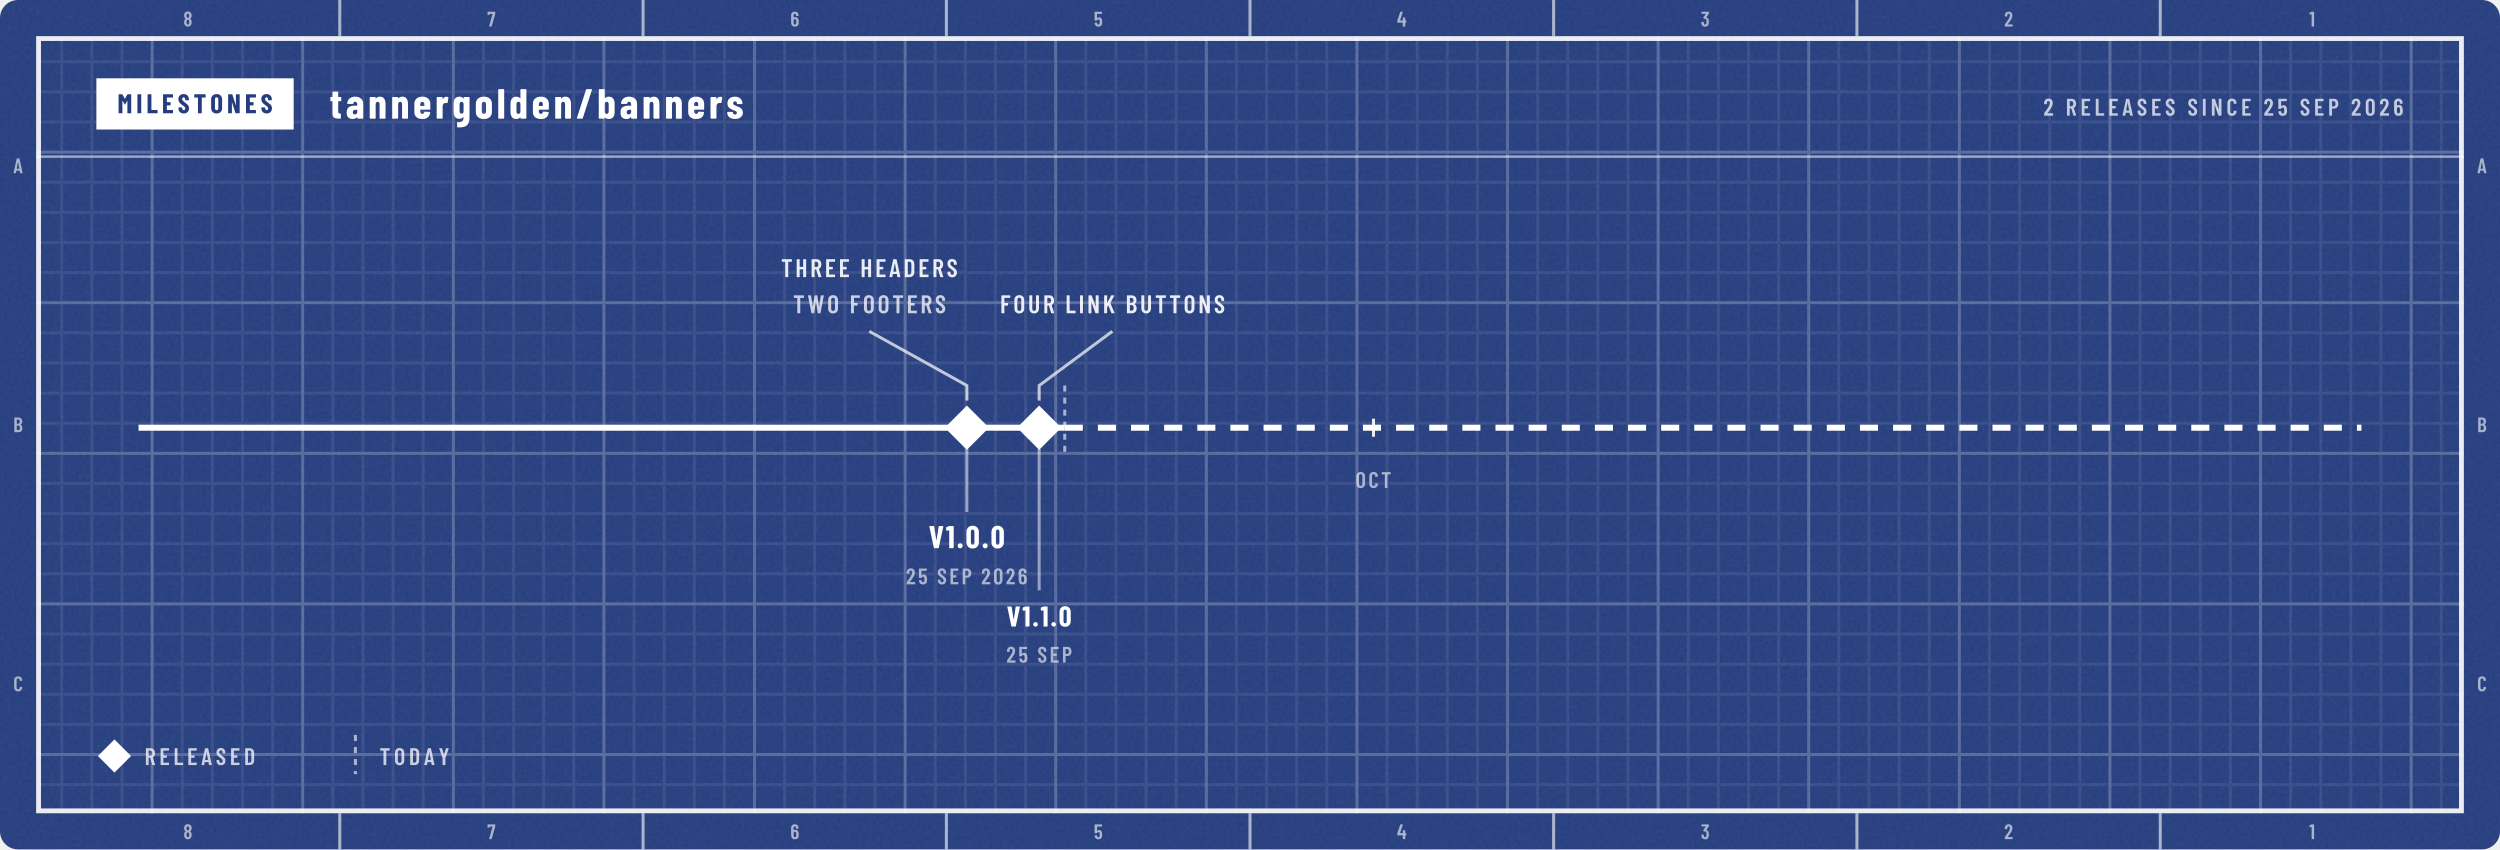
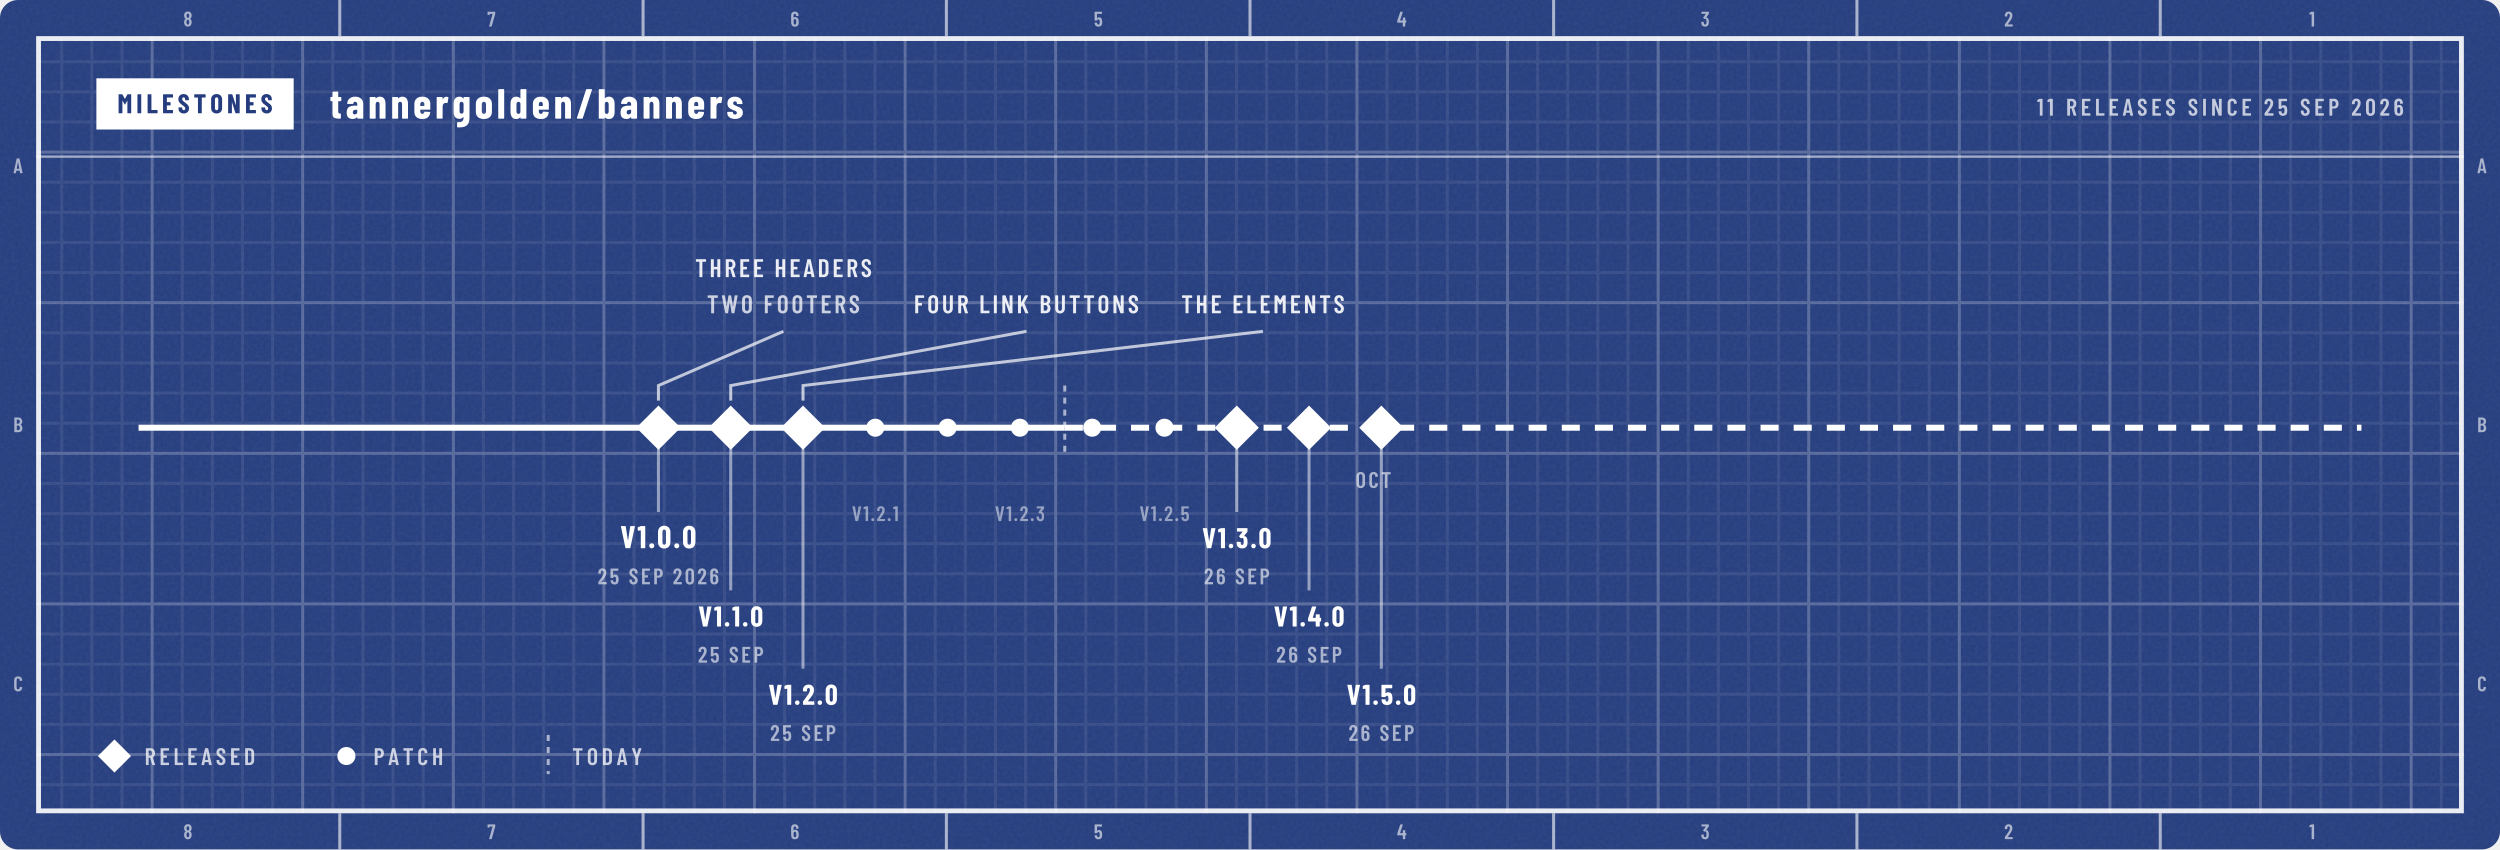
<svg xmlns="http://www.w3.org/2000/svg" width="830" height="282" viewBox="0 0 830 282" role="img" aria-labelledby="t d">
  <defs>
    <clipPath id="kc1">
      <rect x="0" y="0" width="830" height="282" rx="6" />
    </clipPath>
    <filter id="kn2" x="0" y="0" width="100%" height="100%">
      <feTurbulence type="fractalNoise" baseFrequency=".85" numOctaves="2" stitchTiles="stitch" />
      <feColorMatrix values="0 0 0 0 1 0 0 0 0 1 0 0 0 0 1 0 0 0 0.06 0" />
    </filter>
    <pattern id="kp3" width="10" height="10" patternUnits="userSpaceOnUse">
      <path d="M10 .5H.5V10" fill="none" stroke="#FFFFFF" stroke-opacity="0.075" />
    </pattern>
    <pattern id="kp4" width="50" height="50" patternUnits="userSpaceOnUse">
      <path d="M50 .5H.5V50" fill="none" stroke="#FFFFFF" stroke-opacity="0.16" />
    </pattern>
    <clipPath id="kc5">
      <rect x="12" y="12" width="806" height="258" />
    </clipPath>
+     <path id="m46" d="M35 69Q35 100 55 120Q75 140 106 140Q137 140 156 120Q176 100 176 69Q176 38 156 18Q136 -2 106 -2Q75 -2 55 18Q35 38 35 69Z" />
    <path id="m48" d="M38 183V517Q38 604 89 658Q140 711 224 711Q309 711 360 658Q412 604 412 517V183Q412 96 360 42Q309 -11 224 -11Q140 -11 89 42Q38 96 38 183ZM296 176V524Q296 563 276 586Q257 610 224 610Q192 610 173 586Q154 563 154 524V176Q154 137 173 114Q192 90 224 90Q257 90 276 114Q296 137 296 176Z" />
    <path id="m49" d="M122 700H218Q223 700 226 696Q230 693 230 688V12Q230 7 226 4Q223 0 218 0H126Q121 0 118 4Q114 7 114 12V576Q114 578 112 580Q111 582 109 581L27 565H24Q13 565 13 576L10 643Q10 653 18 657L107 697Q114 700 122 700Z" />
    <path id="m50" d="M173 100H392Q397 100 400 96Q404 93 404 88V12Q404 7 400 4Q397 0 392 0H43Q38 0 34 4Q31 7 31 12V92Q31 101 36 107L75 160Q114 212 152 266Q189 320 215 363Q273 459 273 522Q273 562 256 585Q238 608 209 608Q180 608 163 586Q146 563 147 526V487Q147 482 144 478Q140 475 135 475H41Q36 475 32 478Q29 482 29 487V530Q33 610 84 659Q134 708 214 708Q293 708 342 656Q390 605 390 521Q390 471 373 422Q356 373 319 317Q294 277 260 229Q225 181 214 166Q184 126 170 106Q168 104 169 102Q170 100 173 100Z" />
    <path id="m51" d="M387 218Q387 169 380 134Q368 66 326 29Q283 -8 210 -8Q134 -8 86 32Q38 73 32 143Q30 165 28 207Q28 219 40 219H132Q144 219 144 207Q146 173 148 156Q153 125 169 108Q185 92 210 92Q234 92 250 108Q266 123 271 152Q276 182 276 230Q276 281 269 315Q263 341 248 355Q233 369 210 369Q195 369 183 360Q177 356 174 356Q172 356 166 360L119 408Q115 412 115 417Q115 421 118 425L243 595Q245 597 244 599Q242 601 239 601H49Q44 601 40 604Q37 608 37 613V688Q37 693 40 696Q44 700 49 700H373Q378 700 382 696Q385 693 385 688V609Q385 602 380 594L266 438Q262 432 268 431Q309 426 338 392Q368 358 378 307Q387 267 387 218Z" />
    <path id="m52" d="M443 275V194Q443 189 440 186Q436 182 431 182H401Q396 182 396 177V12Q396 7 392 4Q389 0 384 0H292Q287 0 284 4Q280 7 280 12V177Q280 182 275 182H29Q24 182 20 186Q17 189 17 194V259Q17 268 19 274L158 690Q161 700 171 700H271Q277 700 280 696Q283 693 281 686L153 293Q152 287 157 287H275Q280 287 280 292V412Q280 417 284 420Q287 424 292 424H384Q389 424 392 420Q396 417 396 412V292Q396 287 401 287H431Q436 287 440 284Q443 280 443 275Z" />
    <path id="m53" d="M400 216Q400 175 396 146Q391 72 344 32Q297 -8 219 -8Q145 -8 99 30Q53 68 43 144L40 172Q40 184 52 184H144Q156 184 157 172Q157 166 159 154Q171 92 219 92Q244 92 260 108Q275 124 280 153Q284 178 284 217Q284 254 278 281Q273 307 258 322Q242 336 219 336Q171 336 157 290Q154 279 144 279H51Q46 279 42 282Q39 286 39 291V688Q39 693 42 696Q46 700 51 700H377Q382 700 386 696Q389 693 389 688V612Q389 607 386 604Q382 600 377 600H160Q155 600 155 595V400Q155 397 157 396Q159 396 161 398Q178 416 202 426Q227 437 254 437Q314 437 350 398Q387 360 394 290Q400 259 400 216Z" />
    <path id="m54" d="M401 216Q401 193 399 151Q394 75 346 34Q299 -8 221 -8Q147 -8 101 30Q55 69 46 144Q40 171 40 207L39 532Q39 613 88 660Q138 708 219 708Q295 708 343 660Q391 612 391 532V507Q391 502 388 498Q384 495 379 495H287Q282 495 278 498Q275 502 275 507V526Q275 560 258 582Q242 605 219 605Q191 605 174 583Q156 561 156 526V423Q156 420 158 419Q160 418 162 420Q191 447 234 447Q303 447 346 403Q389 359 396 286Q401 253 401 216ZM284 224Q284 250 279 295Q267 353 220 353Q196 353 180 338Q165 322 160 292Q156 257 156 224Q156 195 159 157Q164 125 180 108Q195 91 220 91Q245 91 260 109Q276 127 281 160Q284 196 284 224Z" />
    <path id="m55" d="M90 13 255 594Q257 600 251 600H116Q111 600 111 595V559Q111 554 108 550Q104 547 99 547H28Q23 547 20 550Q16 554 16 559L17 688Q17 693 20 696Q24 700 29 700H368Q373 700 376 696Q380 693 380 688V607Q380 603 378 593L211 10Q208 0 197 0H100Q87 0 90 13Z" />
    <path id="m56" d="M325 364Q358 345 375 306Q396 259 396 200Q396 147 380 107Q360 53 318 22Q275 -8 216 -8Q158 -8 116 22Q73 52 53 106Q38 148 38 200Q38 259 56 301Q71 341 109 363Q113 366 109 369Q76 390 58 427Q38 470 38 523Q38 581 58 620Q78 664 120 688Q161 712 216 712Q270 712 312 688Q353 665 374 621Q396 579 396 523Q396 471 376 429Q358 392 325 371Q319 367 325 364ZM159 559Q152 541 152 513Q152 483 162 456Q169 435 183 423Q197 411 216 411Q237 411 252 424Q266 436 273 459Q281 483 281 513Q281 547 271 568Q264 589 250 600Q236 612 216 612Q198 612 184 602Q171 591 164 573ZM281 206Q281 244 272 271Q266 295 252 308Q237 322 216 322Q195 322 180 308Q166 294 160 268Q152 242 152 208Q152 177 158 151Q163 123 178 108Q194 92 216 92Q239 92 255 108Q271 124 276 153Q281 180 281 206Z" />
    <path id="m65" d="M325 11 306 116Q306 121 300 121H154Q148 121 148 116L129 11Q128 0 116 0H25Q11 0 14 13L162 689Q164 700 175 700H281Q292 700 294 689L442 13V9Q442 0 431 0H338Q326 0 325 11ZM171 212H282Q288 212 287 217L229 533Q228 536 226 536Q224 536 223 533L166 217Q165 212 171 212Z" />
    <path id="m66" d="M242 0H66Q61 0 58 4Q54 7 54 12V688Q54 693 58 696Q61 700 66 700H224Q319 700 373 652Q427 604 427 512Q427 409 354 365Q349 362 352 359Q391 334 413 292Q435 250 435 192Q435 100 382 50Q328 0 242 0ZM170 595V409Q170 404 175 404H226Q267 404 290 429Q313 454 313 500Q313 548 290 574Q267 600 226 600H175Q170 600 170 595ZM319 208Q319 260 296 290Q273 319 233 319H175Q170 319 170 314V106Q170 101 175 101H233Q273 101 296 129Q319 157 319 208Z" />
    <path id="m67" d="M42 180V521Q42 607 94 658Q145 708 230 708Q316 708 368 658Q420 607 420 521V509Q420 504 416 500Q413 496 408 496L315 492Q303 492 303 504V529Q303 564 283 586Q263 608 230 608Q198 608 178 586Q158 564 158 529V171Q158 136 178 114Q198 92 230 92Q263 92 283 114Q303 136 303 171V196Q303 201 306 204Q310 208 315 208L408 204Q413 204 416 200Q420 197 420 192V180Q420 95 368 44Q316 -8 230 -8Q145 -8 94 44Q42 95 42 180Z" />
    <path id="m68" d="M54 12V688Q54 693 58 696Q61 700 66 700H237Q323 700 374 648Q426 596 426 509V191Q426 104 374 52Q323 0 237 0H66Q61 0 58 4Q54 7 54 12ZM175 100 235 101Q268 101 288 128Q309 154 310 198V502Q310 547 290 574Q269 600 234 600H175Q170 600 170 595V105Q170 100 175 100Z" />
    <path id="m69" d="M391 600H175Q170 600 170 595V406Q170 401 175 401H303Q308 401 312 398Q315 394 315 389V312Q315 307 312 304Q308 300 303 300H175Q170 300 170 295V105Q170 100 175 100H391Q396 100 400 96Q403 93 403 88V12Q403 7 400 4Q396 0 391 0H66Q61 0 58 4Q54 7 54 12V688Q54 693 58 696Q61 700 66 700H391Q396 700 400 696Q403 693 403 688V612Q403 607 400 604Q396 600 391 600Z" />
    <path id="m70" d="M390 600H175Q170 600 170 595V406Q170 401 175 401H302Q307 401 310 398Q314 394 314 389V312Q314 307 310 304Q307 300 302 300H175Q170 300 170 295V12Q170 7 166 4Q163 0 158 0H66Q61 0 58 4Q54 7 54 12V688Q54 693 58 696Q61 700 66 700H390Q395 700 398 696Q402 693 402 688V612Q402 607 398 604Q395 600 390 600Z" />
    <path id="m72" d="M319 700H411Q416 700 420 696Q423 693 423 688V12Q423 7 420 4Q416 0 411 0H319Q314 0 310 4Q307 7 307 12V295Q307 300 302 300H175Q170 300 170 295V12Q170 7 166 4Q163 0 158 0H66Q61 0 58 4Q54 7 54 12V688Q54 693 58 696Q61 700 66 700H158Q163 700 166 696Q170 693 170 688V406Q170 401 175 401H302Q307 401 307 406V688Q307 693 310 696Q314 700 319 700Z" />
    <path id="m73" d="M54 12V688Q54 693 58 696Q61 700 66 700H158Q163 700 166 696Q170 693 170 688V12Q170 7 166 4Q163 0 158 0H66Q61 0 58 4Q54 7 54 12Z" />
    <path id="m75" d="M54 12V688Q54 693 58 696Q61 700 66 700H158Q163 700 166 696Q170 693 170 688V412Q170 408 172 408Q174 407 176 410L326 691Q331 700 341 700H440Q447 700 449 696Q451 692 448 686L298 405Q297 401 297 399L459 14Q460 12 460 8Q460 0 450 0H351Q340 0 337 9L219 298Q218 301 216 300Q214 300 212 298L172 231Q170 227 170 225V12Q170 7 166 4Q163 0 158 0H66Q61 0 58 4Q54 7 54 12Z" />
    <path id="m76" d="M54 12V688Q54 693 58 696Q61 700 66 700H158Q163 700 166 696Q170 693 170 688V105Q170 100 175 100H391Q396 100 400 96Q403 93 403 88V12Q403 7 400 4Q396 0 391 0H66Q61 0 58 4Q54 7 54 12Z" />
+     <path id="m77" d="M383 700H475Q480 700 484 696Q487 693 487 688V12Q487 7 484 4Q480 0 475 0H383Q378 0 374 4Q371 7 371 12V484Q371 488 369 488Q367 488 365 485L278 327Q273 319 269 319Q265 319 260 327L173 485Q171 488 169 488Q167 488 167 484V12Q167 7 164 4Q160 0 155 0H63Q58 0 54 4Q51 7 51 12V688Q51 693 54 696Q58 700 63 700H155Q165 700 170 692L267 521Q270 517 273 521L368 692Q373 700 383 700Z" />
    <path id="m78" d="M350 700H441Q446 700 450 696Q453 693 453 688V12Q453 7 450 4Q446 0 441 0H336Q326 0 323 10L174 434Q173 437 170 436Q168 436 168 433L169 12Q169 7 166 4Q162 0 157 0H66Q61 0 58 4Q54 7 54 12V688Q54 693 58 696Q61 700 66 700H169Q179 700 182 690L332 269Q333 266 336 266Q338 267 338 270V688Q338 693 342 696Q345 700 350 700Z" />
    <path id="m79" d="M42 182V518Q42 604 94 656Q147 708 233 708Q319 708 372 656Q425 604 425 518V182Q425 96 372 44Q319 -8 233 -8Q147 -8 94 44Q42 96 42 182ZM309 177V523Q309 561 288 584Q267 608 233 608Q199 608 178 584Q158 561 158 523V177Q158 139 178 116Q199 92 233 92Q267 92 288 116Q309 139 309 177Z" />
    <path id="m80" d="M432 495Q432 405 384 350Q337 295 259 295H174Q169 295 169 290V12Q169 7 166 4Q162 0 157 0H65Q60 0 56 4Q53 7 53 12V689Q53 694 56 698Q60 701 65 701H253Q306 701 346 675Q387 649 410 602Q432 555 432 495ZM316 492Q316 542 294 572Q271 601 234 601H174Q169 601 169 596V391Q169 386 174 386H234Q271 386 294 414Q316 443 316 492Z" />
    <path id="m82" d="M318 10 233 297Q231 301 228 301H175Q170 301 170 296V12Q170 7 166 4Q163 0 158 0H66Q61 0 58 4Q54 7 54 12V688Q54 693 58 696Q61 700 66 700H254Q307 700 348 674Q388 649 410 602Q433 556 433 496Q433 434 409 389Q385 344 342 321Q338 320 339 315L437 14Q438 12 438 9Q438 0 427 0H331Q321 0 318 10ZM170 595V396Q170 391 175 391H236Q272 391 294 419Q317 447 317 495Q317 543 294 572Q272 600 236 600H175Q170 600 170 595Z" />
    <path id="m83" d="M34 173V199Q34 204 38 208Q41 211 46 211H137Q142 211 146 208Q149 204 149 199V179Q149 140 168 116Q188 92 219 92Q250 92 270 114Q290 137 290 174Q290 200 279 219Q268 238 248 255Q228 272 184 304Q134 340 104 368Q73 396 52 436Q32 475 32 527Q32 610 82 659Q132 708 214 708Q297 708 348 656Q399 605 399 520V496Q399 491 396 488Q392 484 387 484H297Q292 484 288 488Q285 491 285 496V522Q285 561 266 584Q246 608 214 608Q184 608 165 586Q146 565 146 527Q146 491 166 466Q187 441 247 397Q308 352 339 324Q370 295 387 261Q404 227 404 180Q404 95 353 44Q302 -8 219 -8Q136 -8 85 42Q34 92 34 173Z" />
    <path id="m84" d="M425 688V612Q425 607 422 604Q418 600 413 600H286Q281 600 281 595V12Q281 7 278 4Q274 0 269 0H177Q172 0 168 4Q165 7 165 12V595Q165 600 160 600H40Q35 600 32 604Q28 607 28 612V688Q28 693 32 696Q35 700 40 700H413Q418 700 422 696Q425 693 425 688Z" />
    <path id="m85" d="M50 194V688Q50 693 54 696Q57 700 62 700H154Q159 700 162 696Q166 693 166 688V182Q166 142 186 117Q206 92 239 92Q272 92 292 117Q312 142 312 182V688Q312 693 316 696Q319 700 324 700H416Q421 700 424 696Q428 693 428 688V194Q428 103 376 48Q324 -8 239 -8Q153 -8 102 48Q50 103 50 194Z" />
+     <path id="m86" d="M171 11 28 687 27 691Q27 700 38 700H139Q151 700 152 689L235 208Q236 205 238 205Q240 205 241 208L322 689Q323 700 335 700H433Q446 700 443 687L299 11Q297 0 286 0H184Q173 0 171 11Z" />
    <path id="m87" d="M157 11 24 687 23 691Q23 700 34 700H130Q142 700 143 689L213 272Q214 269 216 269Q218 269 219 272L282 689Q283 700 295 700H375Q387 700 388 689L456 272Q457 269 459 269Q461 269 462 272L525 689Q526 700 538 700H631Q644 700 642 687L515 11Q514 0 502 0H417Q405 0 404 11L337 436Q336 440 334 440Q332 440 331 436L269 11Q268 0 256 0H170Q158 0 157 11Z" />
    <path id="m89" d="M170 13V286L169 292L30 686Q29 688 29 691Q29 700 40 700H136Q147 700 150 690L225 433Q226 430 228 430Q230 430 231 433L306 690Q309 700 320 700H416Q422 700 425 696Q428 693 426 686L287 292L286 286V13Q286 8 282 4Q279 1 274 1H182Q177 1 174 4Q170 8 170 13Z" />
    <path id="n46" d="M33 75Q33 110 55 132Q77 154 112 154Q147 154 169 132Q191 110 191 75Q191 41 168 18Q146 -4 112 -4Q78 -4 56 18Q33 41 33 75Z" />
    <path id="n47" d="M18 14 237 690Q240 700 250 700H367Q373 700 376 696Q379 693 377 686L158 10Q155 0 145 0H28Q22 0 19 4Q16 7 18 14Z" />
    <path id="n48" d="M30 191V509Q30 600 84 656Q138 711 226 711Q284 711 329 686Q374 661 398 615Q423 569 423 509V191Q423 131 398 85Q374 39 329 14Q284 -11 226 -11Q138 -11 84 44Q30 100 30 191ZM282 183V517Q282 550 266 570Q251 590 226 590Q201 590 186 570Q171 550 171 517V183Q171 150 186 130Q201 110 226 110Q251 110 266 130Q282 150 282 183Z" />
    <path id="n49" d="M115 700H236Q241 700 244 696Q248 693 248 688V12Q248 7 244 4Q241 0 236 0H119Q114 0 110 4Q107 7 107 12V558Q107 562 102 562L25 553H23Q12 553 12 564L9 650Q9 660 18 664L100 697Q108 700 115 700Z" />
+     <path id="n50" d="M200 121H409Q414 121 418 118Q421 114 421 109V12Q421 7 418 4Q414 0 409 0H39Q34 0 30 4Q27 7 27 12V113Q27 122 32 128Q72 181 88 200Q176 313 213 371Q267 457 267 516Q267 550 254 568Q240 587 217 587Q194 587 180 568Q166 550 167 521V480Q167 475 164 472Q160 468 155 468H36Q31 468 28 472Q24 475 24 480V527Q28 609 83 658Q138 708 223 708Q307 708 358 655Q410 602 410 515Q410 463 394 416Q377 369 340 315Q312 274 244 187L197 127Q195 125 196 123Q197 121 200 121Z" />
+     <path id="n51" d="M404 222Q404 178 400 147Q392 75 344 34Q297 -8 217 -8Q134 -8 82 36Q30 80 26 153Q23 180 23 211Q23 223 35 223H152Q164 223 164 211Q164 188 167 168Q170 142 183 128Q196 113 217 113Q237 113 250 127Q263 141 267 165Q270 200 270 237Q270 284 265 311Q261 334 248 346Q236 359 217 359Q202 359 187 346Q181 342 179 342Q175 342 170 347L110 408Q106 412 106 417Q106 421 109 425L230 574Q232 576 231 578Q230 580 227 580H47Q42 580 38 584Q35 587 35 592V688Q35 693 38 696Q42 700 47 700H391Q396 700 400 696Q403 693 403 688V588Q403 580 398 573L286 432Q285 430 285 428Q285 426 287 426Q331 422 362 386Q392 350 399 296Q404 258 404 222Z" />
+     <path id="n52" d="M470 292V189Q470 184 466 180Q463 177 458 177H427Q422 177 422 172V12Q422 7 418 4Q415 0 410 0H293Q288 0 284 4Q281 7 281 12V172Q281 177 276 177H26Q21 177 18 180Q14 184 14 189V271Q14 280 16 286L149 690Q152 700 162 700H289Q295 700 298 696Q301 693 299 686L179 310Q178 304 183 304H276Q281 304 281 309V413Q281 418 284 422Q288 425 293 425H410Q415 425 418 422Q422 418 422 413V309Q422 304 427 304H458Q463 304 466 300Q470 297 470 292Z" />
+     <path id="n53" d="M416 218Q416 185 413 155Q409 78 358 35Q308 -8 223 -8Q143 -8 94 32Q45 72 35 151L32 179Q32 191 44 191H161Q173 191 174 179Q174 173 176 163Q185 113 223 113Q243 113 256 126Q268 140 272 164Q275 190 275 219Q275 240 271 270Q267 293 254 305Q242 317 223 317Q185 317 174 282Q171 271 161 271H43Q38 271 34 274Q31 278 31 283V688Q31 693 34 696Q38 700 43 700H396Q401 700 404 696Q408 693 408 688V591Q408 586 404 582Q401 579 396 579H177Q172 579 172 574V406Q172 403 174 402Q176 401 178 404Q195 421 218 430Q241 439 267 439Q331 439 370 397Q408 355 412 280Q416 242 416 218Z" />
    <path id="n69" d="M399 579H190Q185 579 185 574V416Q185 411 190 411H310Q315 411 318 408Q322 404 322 399V302Q322 297 318 294Q315 290 310 290H190Q185 290 185 285V126Q185 121 190 121H399Q404 121 408 118Q411 114 411 109V12Q411 7 408 4Q404 0 399 0H56Q51 0 48 4Q44 7 44 12V688Q44 693 48 696Q51 700 56 700H399Q404 700 408 696Q411 693 411 688V591Q411 586 408 582Q404 579 399 579Z" />
    <path id="n73" d="M44 12V688Q44 693 48 696Q51 700 56 700H173Q178 700 182 696Q185 693 185 688V12Q185 7 182 4Q178 0 173 0H56Q51 0 48 4Q44 7 44 12Z" />
    <path id="n76" d="M44 12V688Q44 693 48 696Q51 700 56 700H173Q178 700 182 696Q185 693 185 688V126Q185 121 190 121H400Q405 121 408 118Q412 114 412 109V12Q412 7 408 4Q405 0 400 0H56Q51 0 48 4Q44 7 44 12Z" />
    <path id="n77" d="M379 700H495Q500 700 504 696Q507 693 507 688V12Q507 7 504 4Q500 0 495 0H378Q373 0 370 4Q366 7 366 12V461Q366 465 364 465Q362 465 360 462L282 324Q277 316 274 316Q271 316 266 324L188 462Q186 465 184 465Q182 465 182 461V12Q182 7 178 4Q175 0 170 0H53Q48 0 44 4Q41 7 41 12V688Q41 693 44 696Q48 700 53 700H168Q178 700 183 692L272 533Q275 529 278 533L364 692Q368 700 379 700Z" />
    <path id="n78" d="M342 700H458Q463 700 466 696Q470 693 470 688V12Q470 7 466 4Q463 0 458 0H326Q316 0 313 10L189 397Q188 400 186 400Q183 399 183 396L184 12Q184 7 180 4Q177 0 172 0H56Q51 0 48 4Q44 7 44 12V688Q44 693 48 696Q51 700 56 700H187Q197 700 200 690L325 303Q326 300 328 300Q331 301 331 304L330 688Q330 693 334 696Q337 700 342 700Z" />
    <path id="n79" d="M34 190V510Q34 600 89 654Q144 708 236 708Q328 708 384 654Q439 600 439 510V190Q439 100 384 46Q328 -8 236 -8Q144 -8 89 46Q34 100 34 190ZM298 184V516Q298 548 281 568Q264 587 236 587Q208 587 192 568Q175 548 175 516V184Q175 152 192 132Q208 113 236 113Q264 113 281 132Q298 152 298 184Z" />
    <path id="n83" d="M30 175V204Q30 209 34 212Q37 216 42 216H157Q162 216 166 212Q169 209 169 204V182Q169 151 185 132Q201 113 225 113Q249 113 265 131Q281 149 281 178Q281 208 261 230Q241 251 183 293Q133 329 102 357Q71 385 49 426Q27 467 27 521Q27 606 80 657Q133 708 220 708Q308 708 362 655Q415 602 415 516V492Q415 487 412 484Q408 480 403 480H288Q283 480 280 484Q276 487 276 492V519Q276 550 260 568Q245 587 220 587Q196 587 181 570Q166 552 166 521Q166 491 185 468Q204 445 260 404Q322 358 354 330Q385 301 402 266Q420 232 420 184Q420 96 366 44Q312 -8 224 -8Q166 -8 122 15Q78 38 54 80Q30 121 30 175Z" />
    <path id="n84" d="M444 688V591Q444 586 440 582Q437 579 432 579H307Q302 579 302 574V12Q302 7 298 4Q295 0 290 0H173Q168 0 164 4Q161 7 161 12V574Q161 579 156 579H36Q31 579 28 582Q24 586 24 591V688Q24 693 28 696Q31 700 36 700H432Q437 700 440 696Q444 693 444 688Z" />
    <path id="n86" d="M166 11 23 687 22 691Q22 700 33 700H162Q174 700 175 689L244 249Q245 245 247 245Q249 245 250 249L317 689Q318 700 330 700H455Q468 700 465 687L321 11Q319 0 308 0H179Q168 0 166 11Z" />
    <path id="n97" d="M415 355V12Q415 7 412 4Q408 0 403 0H286Q281 0 278 4Q274 7 274 12V34Q274 37 272 38Q270 39 268 36Q235 -6 166 -8Q108 -8 66 24Q23 56 23 146Q23 239 74 274Q126 309 223 309H269Q274 309 274 314V339Q274 366 260 384Q245 401 223 401Q206 401 194 390Q183 380 180 361Q179 349 167 349L47 350Q35 350 35 362Q40 435 92 478Q144 522 224 522Q309 522 362 476Q415 430 415 355ZM274 158V205Q274 210 269 210H228Q201 210 184 194Q168 179 168 152Q168 127 180 114Q193 101 214 101Q237 101 256 116Q274 132 274 158Z" />
    <path id="n98" d="M414 354V160Q414 81 379 36Q344 -8 275 -8Q219 -8 185 30Q183 32 181 32Q179 31 179 28V12Q179 7 176 4Q172 0 167 0H50Q45 0 42 4Q38 7 38 12V688Q38 693 42 696Q45 700 50 700H167Q172 700 176 696Q179 693 179 688V485Q179 483 181 483Q185 483 189 488Q223 522 275 522Q343 522 378 478Q414 435 414 354ZM226 401Q208 401 195 389Q182 377 179 357V157Q182 137 195 125Q208 113 226 113Q247 113 260 129Q273 145 273 170V344Q273 369 260 385Q247 401 226 401Z" />
    <path id="n100" d="M278 700H395Q400 700 404 696Q407 693 407 688V12Q407 7 404 4Q400 0 395 0H278Q273 0 270 4Q266 7 266 12V28Q266 31 264 32Q262 32 260 30Q226 -8 170 -8Q101 -8 66 36Q31 81 31 160V354Q31 435 66 478Q102 522 170 522Q192 522 216 514Q240 505 260 483Q262 481 264 482Q266 482 266 485V688Q266 693 270 696Q273 700 278 700ZM266 157V357Q263 377 250 389Q237 401 219 401Q198 401 185 385Q172 369 172 344V170Q172 145 185 129Q198 113 219 113Q237 113 250 125Q263 137 266 157Z" />
    <path id="n101" d="M397 213H177Q172 213 172 208V171Q172 146 186 130Q199 113 220 113Q239 113 251 126Q263 138 267 157Q270 167 280 167L395 161Q400 161 404 158Q407 154 406 148Q399 71 352 32Q306 -8 220 -8Q131 -8 81 36Q31 81 31 160V354Q31 430 82 476Q132 522 220 522Q308 522 358 476Q409 430 409 354V225Q409 220 406 216Q402 213 397 213ZM172 344V305Q172 300 177 300H263Q268 300 268 305V344Q268 369 254 385Q241 401 220 401Q199 401 186 385Q172 369 172 344Z" />
    <path id="n103" d="M279 514H396Q401 514 404 510Q408 507 408 502V24Q408 -87 356 -147Q303 -207 167 -207Q140 -207 125 -206Q113 -205 113 -193V-95Q113 -82 126 -84Q185 -86 216 -72Q246 -59 256 -32Q267 -5 267 39Q267 42 265 42Q263 42 261 39Q243 15 218 6Q192 -4 168 -4Q99 -4 65 40Q31 85 31 164V354Q31 435 66 478Q100 522 168 522Q229 522 261 477Q263 474 265 475Q267 476 267 479V502Q267 507 270 510Q274 514 279 514ZM267 175V344Q267 369 254 385Q240 401 219 401Q198 401 185 385Q172 369 172 344V175Q172 150 185 134Q198 118 219 118Q240 118 254 134Q267 150 267 175Z" />
    <path id="n108" d="M34 12V688Q34 693 38 696Q41 700 46 700H163Q168 700 172 696Q175 693 175 688V12Q175 7 172 4Q168 0 163 0H46Q41 0 38 4Q34 7 34 12Z" />
    <path id="n110" d="M413 351V12Q413 7 410 4Q406 0 401 0H284Q279 0 276 4Q272 7 272 12V340Q272 369 260 385Q249 401 227 401Q204 401 192 384Q179 368 179 338V12Q179 7 176 4Q172 0 167 0H50Q45 0 42 4Q38 7 38 12V502Q38 507 42 510Q45 514 50 514H167Q172 514 176 510Q179 507 179 502V483Q179 480 182 480Q184 480 188 484Q220 522 277 522Q345 522 379 477Q413 432 413 351Z" />
    <path id="n111" d="M31 160V354Q31 430 82 476Q133 522 221 522Q310 522 361 476Q412 430 412 354V160Q412 82 362 37Q311 -8 221 -8Q132 -8 82 37Q31 82 31 160ZM271 171V344Q271 369 257 385Q243 401 221 401Q199 401 186 385Q172 369 172 344V171Q172 146 186 130Q199 114 221 114Q243 114 257 130Q271 146 271 171Z" />
    <path id="n114" d="M310 510Q318 505 316 495L297 378Q296 367 283 370Q272 374 256 374Q241 374 230 370Q207 366 193 342Q179 319 179 288V13Q179 8 176 4Q172 1 167 1H50Q45 1 42 4Q38 8 38 13V502Q38 507 42 510Q45 514 50 514H167Q172 514 176 510Q179 507 179 502V463Q179 459 180 458Q182 458 184 461Q211 520 268 520Q295 520 310 510Z" />
    <path id="n115" d="M24 142V149Q24 154 28 158Q31 161 36 161H146Q151 161 154 158Q158 154 158 149V146Q158 125 173 112Q188 98 210 98Q230 98 242 110Q253 121 253 139Q253 161 234 174Q215 186 192 194Q168 203 159 206Q104 226 66 262Q29 297 29 364Q29 437 77 479Q125 521 205 521Q288 521 336 477Q385 433 385 358Q385 353 382 350Q378 346 373 346H266Q261 346 258 350Q254 353 254 358V366Q254 386 242 398Q229 411 209 411Q188 411 176 398Q164 384 164 366Q164 342 184 328Q205 315 247 299Q290 283 320 266Q351 250 373 220Q395 189 395 143Q395 74 344 34Q294 -7 210 -7Q125 -7 74 34Q24 74 24 142Z" />
    <path id="n116" d="M260 415H204Q199 415 199 410V172Q199 143 210 132Q221 121 243 122H250Q255 122 258 118Q262 115 262 110V12Q262 7 258 4Q255 0 250 0H210Q137 0 100 24Q63 49 63 118V410Q63 415 58 415H25Q20 415 16 418Q13 422 13 427V502Q13 507 16 510Q20 514 25 514H58Q63 514 63 519V630Q63 635 66 638Q70 642 75 642H187Q192 642 196 638Q199 635 199 630V519Q199 514 204 514H260Q265 514 268 510Q272 507 272 502V427Q272 422 268 418Q265 415 260 415Z" />
  </defs>
  <rect y="0" width="830" height="282" rx="6" fill="#253D7E" />
  <rect y="0" width="830" height="282" clip-path="url(#kc1)" filter="url(#kn2)" />
  <g clip-path="url(#kc5)">
    <rect y="0" width="830" height="282" fill="url(#kp3)" />
    <rect y="0" width="830" height="282" fill="url(#kp4)" />
  </g>
  <rect x="12.8" y="12.8" width="804.4" height="256.4" fill="none" stroke="#FFFFFF" stroke-opacity="0.9" stroke-width="1.6" />
  <path d="M112.8 0V12M112.8 270V282M213.5 0V12M213.5 270V282M314.2 0V12M314.2 270V282M415 0V12M415 270V282M515.8 0V12M515.8 270V282M616.5 0V12M616.5 270V282M717.2 0V12M717.2 270V282" stroke="#FFFFFF" stroke-opacity="0.6" />
  <g transform="scale(0.007 -0.007)" fill="#FFFFFF" fill-opacity="0.6">
    <use href="#m56" x="8694" y="-1257" />
    <use href="#m56" x="8694" y="-39800" />
    <use href="#m55" x="23108" y="-1257" />
    <use href="#m55" x="23108" y="-39800" />
    <use href="#m54" x="37482" y="-1257" />
    <use href="#m54" x="37482" y="-39800" />
    <use href="#m53" x="51875" y="-1257" />
    <use href="#m53" x="51875" y="-39800" />
    <use href="#m52" x="66253" y="-1257" />
    <use href="#m52" x="66253" y="-39800" />
    <use href="#m51" x="80662" y="-1257" />
    <use href="#m51" x="80662" y="-39800" />
    <use href="#m50" x="95055" y="-1257" />
    <use href="#m50" x="95055" y="-39800" />
    <use href="#m49" x="109524" y="-1257" />
    <use href="#m49" x="109524" y="-39800" />
    <use href="#m65" x="629" y="-8214" />
    <use href="#m65" x="117486" y="-8214" />
    <use href="#m66" x="626" y="-20500" />
    <use href="#m66" x="117483" y="-20500" />
    <use href="#m67" x="629" y="-32786" />
    <use href="#m67" x="117486" y="-32786" />
  </g>
  <rect x="32" y="26" width="65.5" height="17" fill="#FFFFFF" />
  <g transform="translate(39 37.6) scale(0.009 -0.009)" fill="#253D7E">
    <use href="#n77" x="0" />
    <use href="#n73" x="692" />
    <use href="#n76" x="1067" />
    <use href="#n69" x="1637" />
    <use href="#n83" x="2220" />
    <use href="#n84" x="2808" />
    <use href="#n79" x="3421" />
    <use href="#n78" x="4038" />
    <use href="#n69" x="4697" />
    <use href="#n83" x="5279" />
  </g>
  <g transform="translate(109.5 39.4) scale(0.014 -0.014)" fill="#FFFFFF">
    <use href="#n116" x="0" />
    <use href="#n97" x="377" />
    <use href="#n110" x="908" />
    <use href="#n110" x="1441" />
    <use href="#n101" x="1974" />
    <use href="#n114" x="2496" />
    <use href="#n103" x="2905" />
    <use href="#n111" x="3432" />
    <use href="#n108" x="3960" />
    <use href="#n100" x="4254" />
    <use href="#n101" x="4785" />
    <use href="#n110" x="5307" />
    <use href="#n47" x="5840" />
    <use href="#n98" x="6340" />
    <use href="#n97" x="6871" />
    <use href="#n110" x="7403" />
    <use href="#n110" x="7935" />
    <use href="#n101" x="8468" />
    <use href="#n114" x="8990" />
    <use href="#n115" x="9400" />
  </g>
-   <g transform="translate(678.4 38.4) scale(0.008 -0.008)" fill="#FFFFFF" fill-opacity="0.72">
-     <use href="#m50" x="0" />
-     <use href="#m82" x="925" />
-     <use href="#m69" x="1536" />
-     <use href="#m76" x="2121" />
-     <use href="#m69" x="2686" />
-     <use href="#m65" x="3271" />
-     <use href="#m83" x="3877" />
-     <use href="#m69" x="4461" />
-     <use href="#m83" x="5046" />
-     <use href="#m83" x="5980" />
-     <use href="#m73" x="6564" />
-     <use href="#m78" x="6938" />
-     <use href="#m67" x="7595" />
-     <use href="#m69" x="8202" />
-     <use href="#m50" x="9137" />
-     <use href="#m53" x="9712" />
-     <use href="#m83" x="10640" />
-     <use href="#m69" x="11224" />
-     <use href="#m80" x="11809" />
-     <use href="#m50" x="12766" />
-     <use href="#m48" x="13341" />
-     <use href="#m50" x="13941" />
-     <use href="#m54" x="14516" />
+   <g transform="translate(676.3 38.4) scale(0.008 -0.008)" fill="#FFFFFF" fill-opacity="0.72">
+     <use href="#m49" x="0" />
+     <use href="#m49" x="424" />
+     <use href="#m82" x="1198" />
+     <use href="#m69" x="1809" />
+     <use href="#m76" x="2394" />
+     <use href="#m69" x="2959" />
+     <use href="#m65" x="3544" />
+     <use href="#m83" x="4150" />
+     <use href="#m69" x="4734" />
+     <use href="#m83" x="5319" />
+     <use href="#m83" x="6253" />
+     <use href="#m73" x="6837" />
+     <use href="#m78" x="7211" />
+     <use href="#m67" x="7868" />
+     <use href="#m69" x="8475" />
+     <use href="#m50" x="9410" />
+     <use href="#m53" x="9985" />
+     <use href="#m83" x="10913" />
+     <use href="#m69" x="11497" />
+     <use href="#m80" x="12082" />
+     <use href="#m50" x="13039" />
+     <use href="#m48" x="13614" />
+     <use href="#m50" x="14214" />
+     <use href="#m54" x="14789" />
  </g>
  <path d="M12 52H818" fill="none" stroke="#FFFFFF" stroke-opacity="0.55" stroke-width=".8" />
  <path d="M46 142H353.5" stroke="#FFFFFF" stroke-width="2" />
  <path d="M353.5 142H784" stroke="#FFFFFF" stroke-width="2" stroke-dasharray="6 5" />
  <g transform="translate(450 162) scale(0.0075 -0.0075)" fill="#FFFFFF" fill-opacity="0.6">
    <use href="#m79" x="0" />
    <use href="#m67" x="574" />
    <use href="#m84" x="1137" />
  </g>
  <path d="M456 139V145" fill="none" stroke="#FFFFFF" stroke-opacity="0.9" />
  <path d="M353.5 128V152" fill="none" stroke="#FFFFFF" stroke-opacity="0.6" stroke-dasharray="2 2" />
-   <path d="M321 149V170" fill="none" stroke="#FFFFFF" stroke-opacity="0.5" />
-   <path d="M321 135.5l6.5 6.5l-6.5 6.5l-6.5 -6.5z" fill="#FFFFFF" stroke="#FFFFFF" stroke-width="1.2" />
-   <g transform="translate(308.3 182) scale(0.0105 -0.0105)" fill="#FFFFFF">
+   <path d="M218.6 149V170" fill="none" stroke="#FFFFFF" stroke-opacity="0.5" />
+   <path d="M218.6 135.5l6.5 6.5l-6.5 6.5l-6.5 -6.5z" fill="#FFFFFF" stroke="#FFFFFF" stroke-width="1.2" />
+   <g transform="translate(205.9 182) scale(0.0105 -0.0105)" fill="#FFFFFF">
    <use href="#n86" x="0" />
    <use href="#n49" x="545" />
    <use href="#n46" x="886" />
    <use href="#n48" x="1166" />
    <use href="#n46" x="1677" />
    <use href="#n48" x="1957" />
  </g>
-   <g transform="translate(300.8 194) scale(0.0075 -0.0075)" fill="#FFFFFF" fill-opacity="0.6">
+   <g transform="translate(198.4 194) scale(0.0075 -0.0075)" fill="#FFFFFF" fill-opacity="0.6">
    <use href="#m50" x="0" />
    <use href="#m53" x="532" />
    <use href="#m83" x="1373" />
    <use href="#m69" x="1914" />
    <use href="#m80" x="2455" />
    <use href="#m50" x="3326" />
    <use href="#m48" x="3857" />
    <use href="#m50" x="4414" />
    <use href="#m54" x="4946" />
  </g>
-   <path d="M321 133V128L288.6 110" fill="none" stroke="#FFFFFF" stroke-opacity="0.7" />
-   <g transform="translate(263.3 104) scale(0.0085 -0.0085)" fill="#FFFFFF" fill-opacity="0.75">
+   <path d="M218.6 133V128L260.1 110" fill="none" stroke="#FFFFFF" stroke-opacity="0.7" />
+   <g transform="translate(234.7 104) scale(0.0085 -0.0085)" fill="#FFFFFF" fill-opacity="0.75">
    <use href="#m84" x="0" />
    <use href="#m87" x="558" />
    <use href="#m79" x="1329" />
    <use href="#m70" x="2208" />
    <use href="#m79" x="2728" />
    <use href="#m79" x="3301" />
    <use href="#m84" x="3874" />
    <use href="#m69" x="4432" />
    <use href="#m82" x="4973" />
    <use href="#m83" x="5540" />
  </g>
-   <g transform="translate(259.3 92) scale(0.0085 -0.0085)" fill="#FFFFFF" fill-opacity="0.9">
+   <g transform="translate(230.8 92) scale(0.0085 -0.0085)" fill="#FFFFFF" fill-opacity="0.9">
    <use href="#m84" x="0" />
    <use href="#m72" x="558" />
    <use href="#m82" x="1141" />
    <use href="#m69" x="1708" />
    <use href="#m69" x="2249" />
    <use href="#m72" x="3095" />
    <use href="#m69" x="3678" />
    <use href="#m65" x="4219" />
    <use href="#m68" x="4781" />
    <use href="#m69" x="5359" />
    <use href="#m82" x="5900" />
    <use href="#m83" x="6467" />
  </g>
-   <path d="M345 149V196" fill="none" stroke="#FFFFFF" stroke-opacity="0.5" />
-   <path d="M345 135.5l6.5 6.5l-6.5 6.5l-6.5 -6.5z" fill="#FFFFFF" stroke="#FFFFFF" stroke-width="1.2" />
-   <g transform="translate(334.2 208) scale(0.0095 -0.0095)" fill="#FFFFFF">
+   <path d="M242.6 149V196" fill="none" stroke="#FFFFFF" stroke-opacity="0.5" />
+   <path d="M242.6 135.5l6.5 6.5l-6.5 6.5l-6.5 -6.5z" fill="#FFFFFF" stroke="#FFFFFF" stroke-width="1.2" />
+   <g transform="translate(231.8 208) scale(0.0095 -0.0095)" fill="#FFFFFF">
    <use href="#n86" x="0" />
    <use href="#n49" x="551" />
    <use href="#n46" x="898" />
    <use href="#n49" x="1184" />
    <use href="#n46" x="1532" />
    <use href="#n48" x="1818" />
  </g>
-   <g transform="translate(334.1 220) scale(0.0075 -0.0075)" fill="#FFFFFF" fill-opacity="0.6">
+   <g transform="translate(231.7 220) scale(0.0075 -0.0075)" fill="#FFFFFF" fill-opacity="0.6">
    <use href="#m50" x="0" />
    <use href="#m53" x="532" />
    <use href="#m83" x="1373" />
    <use href="#m69" x="1914" />
    <use href="#m80" x="2455" />
  </g>
-   <path d="M345 133V128L369.3 110" fill="none" stroke="#FFFFFF" stroke-opacity="0.7" />
-   <g transform="translate(332 104) scale(0.0085 -0.0085)" fill="#FFFFFF" fill-opacity="0.9">
+   <path d="M242.6 133V128L340.8 110" fill="none" stroke="#FFFFFF" stroke-opacity="0.7" />
+   <g transform="translate(303.4 104) scale(0.0085 -0.0085)" fill="#FFFFFF" fill-opacity="0.9">
    <use href="#m70" x="0" />
    <use href="#m79" x="521" />
    <use href="#m85" x="1094" />
    <use href="#m82" x="1678" />
    <use href="#m76" x="2550" />
    <use href="#m73" x="3071" />
    <use href="#m78" x="3401" />
    <use href="#m75" x="4014" />
    <use href="#m66" x="4903" />
    <use href="#m85" x="5471" />
    <use href="#m84" x="6055" />
    <use href="#m84" x="6612" />
    <use href="#m79" x="7170" />
    <use href="#m78" x="7743" />
    <use href="#m83" x="8356" />
  </g>
+   <path d="M266.6 149V222" fill="none" stroke="#FFFFFF" stroke-opacity="0.5" />
+   <path d="M266.6 135.5l6.5 6.5l-6.5 6.5l-6.5 -6.5z" fill="#FFFFFF" stroke="#FFFFFF" stroke-width="1.2" />
+   <g transform="translate(255.1 234) scale(0.0095 -0.0095)" fill="#FFFFFF">
+     <use href="#n86" x="0" />
+     <use href="#n49" x="551" />
+     <use href="#n46" x="898" />
+     <use href="#n50" x="1184" />
+     <use href="#n46" x="1686" />
+     <use href="#n48" x="1972" />
+   </g>
+   <g transform="translate(255.7 246) scale(0.0075 -0.0075)" fill="#FFFFFF" fill-opacity="0.6">
+     <use href="#m50" x="0" />
+     <use href="#m53" x="532" />
+     <use href="#m83" x="1373" />
+     <use href="#m69" x="1914" />
+     <use href="#m80" x="2455" />
+   </g>
+   <path d="M266.6 133V128L419.3 110" fill="none" stroke="#FFFFFF" stroke-opacity="0.7" />
+   <g transform="translate(392.2 104) scale(0.0085 -0.0085)" fill="#FFFFFF" fill-opacity="0.9">
+     <use href="#m84" x="0" />
+     <use href="#m72" x="558" />
+     <use href="#m69" x="1141" />
+     <use href="#m69" x="1988" />
+     <use href="#m76" x="2528" />
+     <use href="#m69" x="3049" />
+     <use href="#m77" x="3590" />
+     <use href="#m69" x="4234" />
+     <use href="#m78" x="4775" />
+     <use href="#m84" x="5388" />
+     <use href="#m83" x="5946" />
+   </g>
+   <circle cx="290.6" cy="142" r="3" fill="#FFFFFF" />
+   <g transform="translate(282.8 173) scale(0.007 -0.007)" fill="#FFFFFF" fill-opacity="0.5">
+     <use href="#m86" x="0" />
+     <use href="#m49" x="542" />
+     <use href="#m46" x="888" />
+     <use href="#m50" x="1170" />
+     <use href="#m46" x="1667" />
+     <use href="#m49" x="1949" />
+   </g>
+   <circle cx="314.6" cy="142" r="3" fill="#FFFFFF" />
+   <circle cx="338.6" cy="142" r="3" fill="#FFFFFF" />
+   <g transform="translate(330.3 173) scale(0.007 -0.007)" fill="#FFFFFF" fill-opacity="0.5">
+     <use href="#m86" x="0" />
+     <use href="#m49" x="542" />
+     <use href="#m46" x="888" />
+     <use href="#m50" x="1170" />
+     <use href="#m46" x="1667" />
+     <use href="#m51" x="1949" />
+   </g>
+   <circle cx="362.6" cy="142" r="3" fill="#FFFFFF" />
+   <circle cx="386.6" cy="142" r="3" fill="#FFFFFF" />
+   <g transform="translate(378.3 173) scale(0.007 -0.007)" fill="#FFFFFF" fill-opacity="0.5">
+     <use href="#m86" x="0" />
+     <use href="#m49" x="542" />
+     <use href="#m46" x="888" />
+     <use href="#m50" x="1170" />
+     <use href="#m46" x="1667" />
+     <use href="#m53" x="1949" />
+   </g>
+   <path d="M410.6 149V170" fill="none" stroke="#FFFFFF" stroke-opacity="0.5" />
+   <path d="M410.6 135.5l6.5 6.5l-6.5 6.5l-6.5 -6.5z" fill="#FFFFFF" stroke="#FFFFFF" stroke-width="1.2" />
+   <g transform="translate(399.1 182) scale(0.0095 -0.0095)" fill="#FFFFFF">
+     <use href="#n86" x="0" />
+     <use href="#n49" x="551" />
+     <use href="#n46" x="898" />
+     <use href="#n51" x="1184" />
+     <use href="#n46" x="1684" />
+     <use href="#n48" x="1970" />
+   </g>
+   <g transform="translate(399.7 194) scale(0.0075 -0.0075)" fill="#FFFFFF" fill-opacity="0.6">
+     <use href="#m50" x="0" />
+     <use href="#m54" x="532" />
+     <use href="#m83" x="1374" />
+     <use href="#m69" x="1915" />
+     <use href="#m80" x="2456" />
+   </g>
+   <path d="M434.6 149V196" fill="none" stroke="#FFFFFF" stroke-opacity="0.5" />
+   <path d="M434.6 135.5l6.5 6.5l-6.5 6.5l-6.5 -6.5z" fill="#FFFFFF" stroke="#FFFFFF" stroke-width="1.2" />
+   <g transform="translate(422.9 208) scale(0.0095 -0.0095)" fill="#FFFFFF">
+     <use href="#n86" x="0" />
+     <use href="#n49" x="551" />
+     <use href="#n46" x="898" />
+     <use href="#n52" x="1184" />
+     <use href="#n46" x="1732" />
+     <use href="#n48" x="2018" />
+   </g>
+   <g transform="translate(423.7 220) scale(0.0075 -0.0075)" fill="#FFFFFF" fill-opacity="0.6">
+     <use href="#m50" x="0" />
+     <use href="#m54" x="532" />
+     <use href="#m83" x="1374" />
+     <use href="#m69" x="1915" />
+     <use href="#m80" x="2456" />
+   </g>
+   <path d="M458.6 149V222" fill="none" stroke="#FFFFFF" stroke-opacity="0.5" />
+   <path d="M458.6 135.5l6.5 6.5l-6.5 6.5l-6.5 -6.5z" fill="#FFFFFF" stroke="#FFFFFF" stroke-width="1.2" />
+   <g transform="translate(447.1 234) scale(0.0095 -0.0095)" fill="#FFFFFF">
+     <use href="#n86" x="0" />
+     <use href="#n49" x="551" />
+     <use href="#n46" x="898" />
+     <use href="#n53" x="1184" />
+     <use href="#n46" x="1687" />
+     <use href="#n48" x="1973" />
+   </g>
+   <g transform="translate(447.7 246) scale(0.0075 -0.0075)" fill="#FFFFFF" fill-opacity="0.6">
+     <use href="#m50" x="0" />
+     <use href="#m54" x="532" />
+     <use href="#m83" x="1374" />
+     <use href="#m69" x="1915" />
+     <use href="#m80" x="2456" />
+   </g>
  <path d="M38 245.5l5.5 5.5l-5.5 5.5l-5.5 -5.5z" fill="#FFFFFF" />
  <g transform="translate(48 254) scale(0.008 -0.008)" fill="#FFFFFF" fill-opacity="0.75">
    <use href="#m82" x="0" />
    <use href="#m69" x="611" />
    <use href="#m76" x="1196" />
    <use href="#m69" x="1761" />
    <use href="#m65" x="2346" />
    <use href="#m83" x="2952" />
    <use href="#m69" x="3536" />
    <use href="#m68" x="4121" />
  </g>
-   <path d="M118 244V257" fill="none" stroke="#FFFFFF" stroke-opacity="0.6" stroke-dasharray="2 2" />
-   <g transform="translate(126 254) scale(0.008 -0.008)" fill="#FFFFFF" fill-opacity="0.75">
+   <circle cx="115" cy="251" r="3" fill="#FFFFFF" />
+   <g transform="translate(124 254) scale(0.008 -0.008)" fill="#FFFFFF" fill-opacity="0.75">
+     <use href="#m80" x="0" />
+     <use href="#m65" x="607" />
+     <use href="#m84" x="1213" />
+     <use href="#m67" x="1815" />
+     <use href="#m72" x="2422" />
+   </g>
+   <path d="M182 244V257" fill="none" stroke="#FFFFFF" stroke-opacity="0.6" stroke-dasharray="2 2" />
+   <g transform="translate(190 254) scale(0.008 -0.008)" fill="#FFFFFF" fill-opacity="0.75">
    <use href="#m84" x="0" />
    <use href="#m79" x="602" />
    <use href="#m68" x="1219" />
    <use href="#m65" x="1841" />
    <use href="#m89" x="2447" />
  </g>
</svg>
